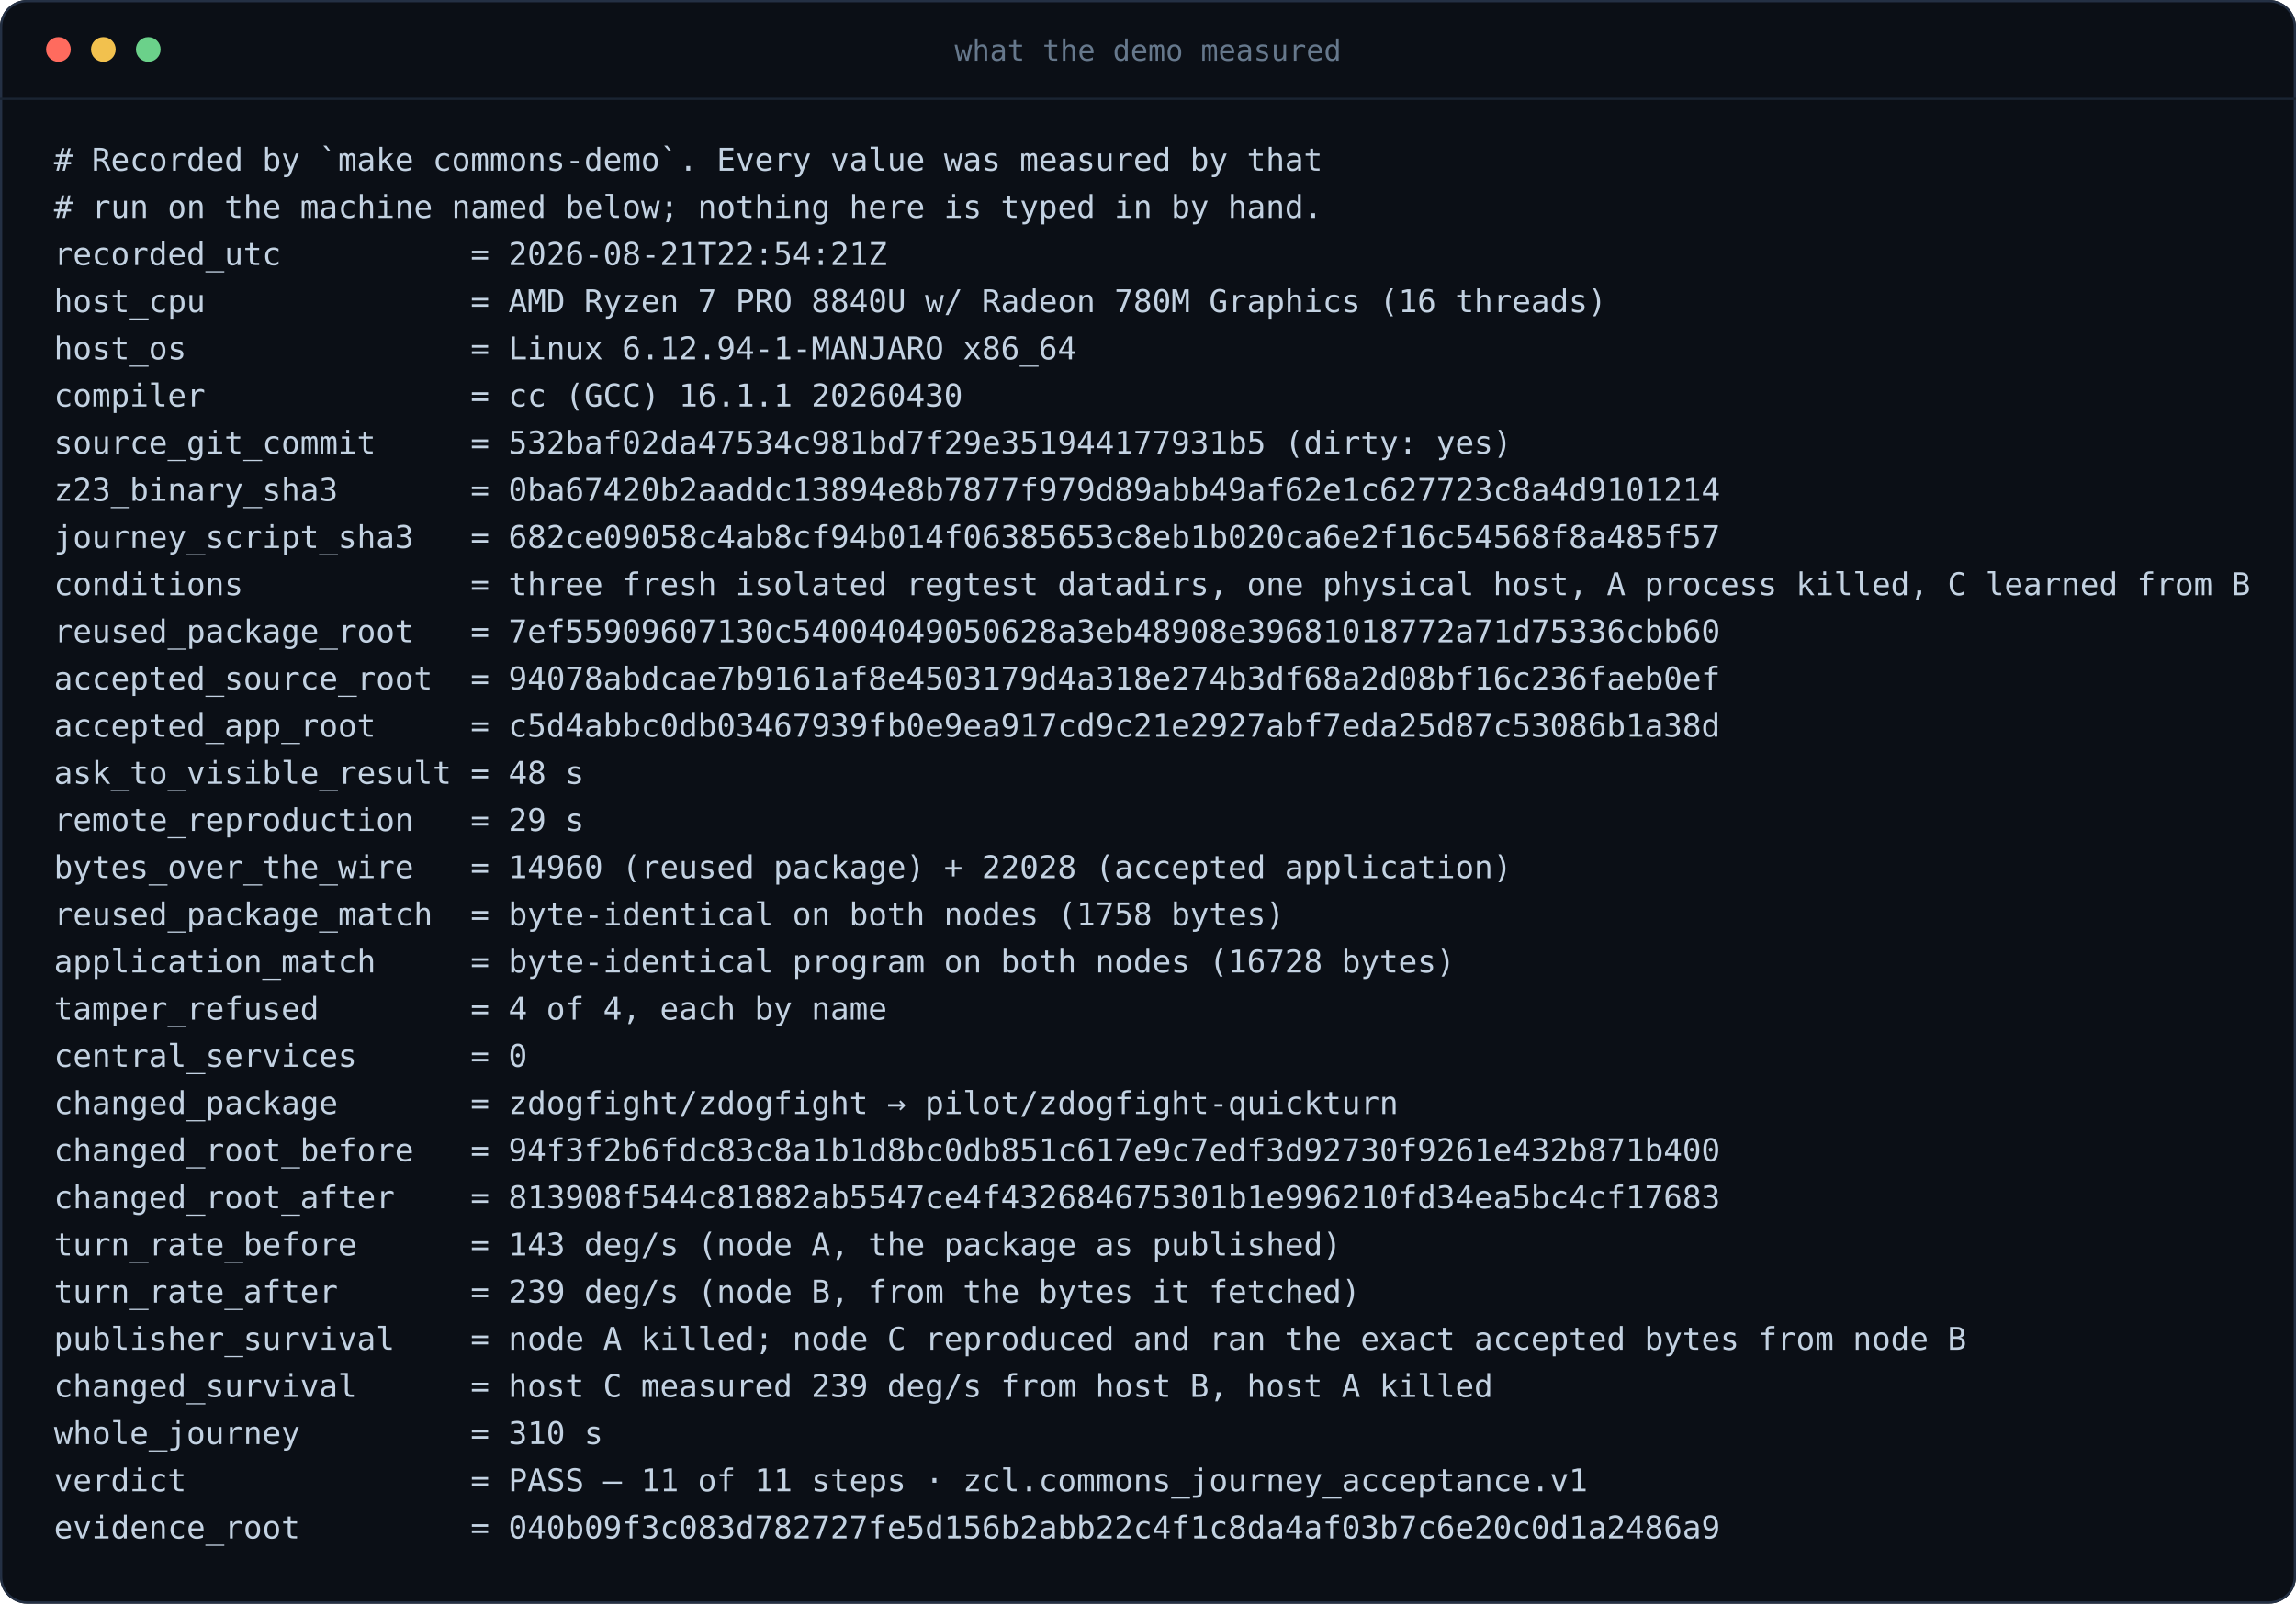
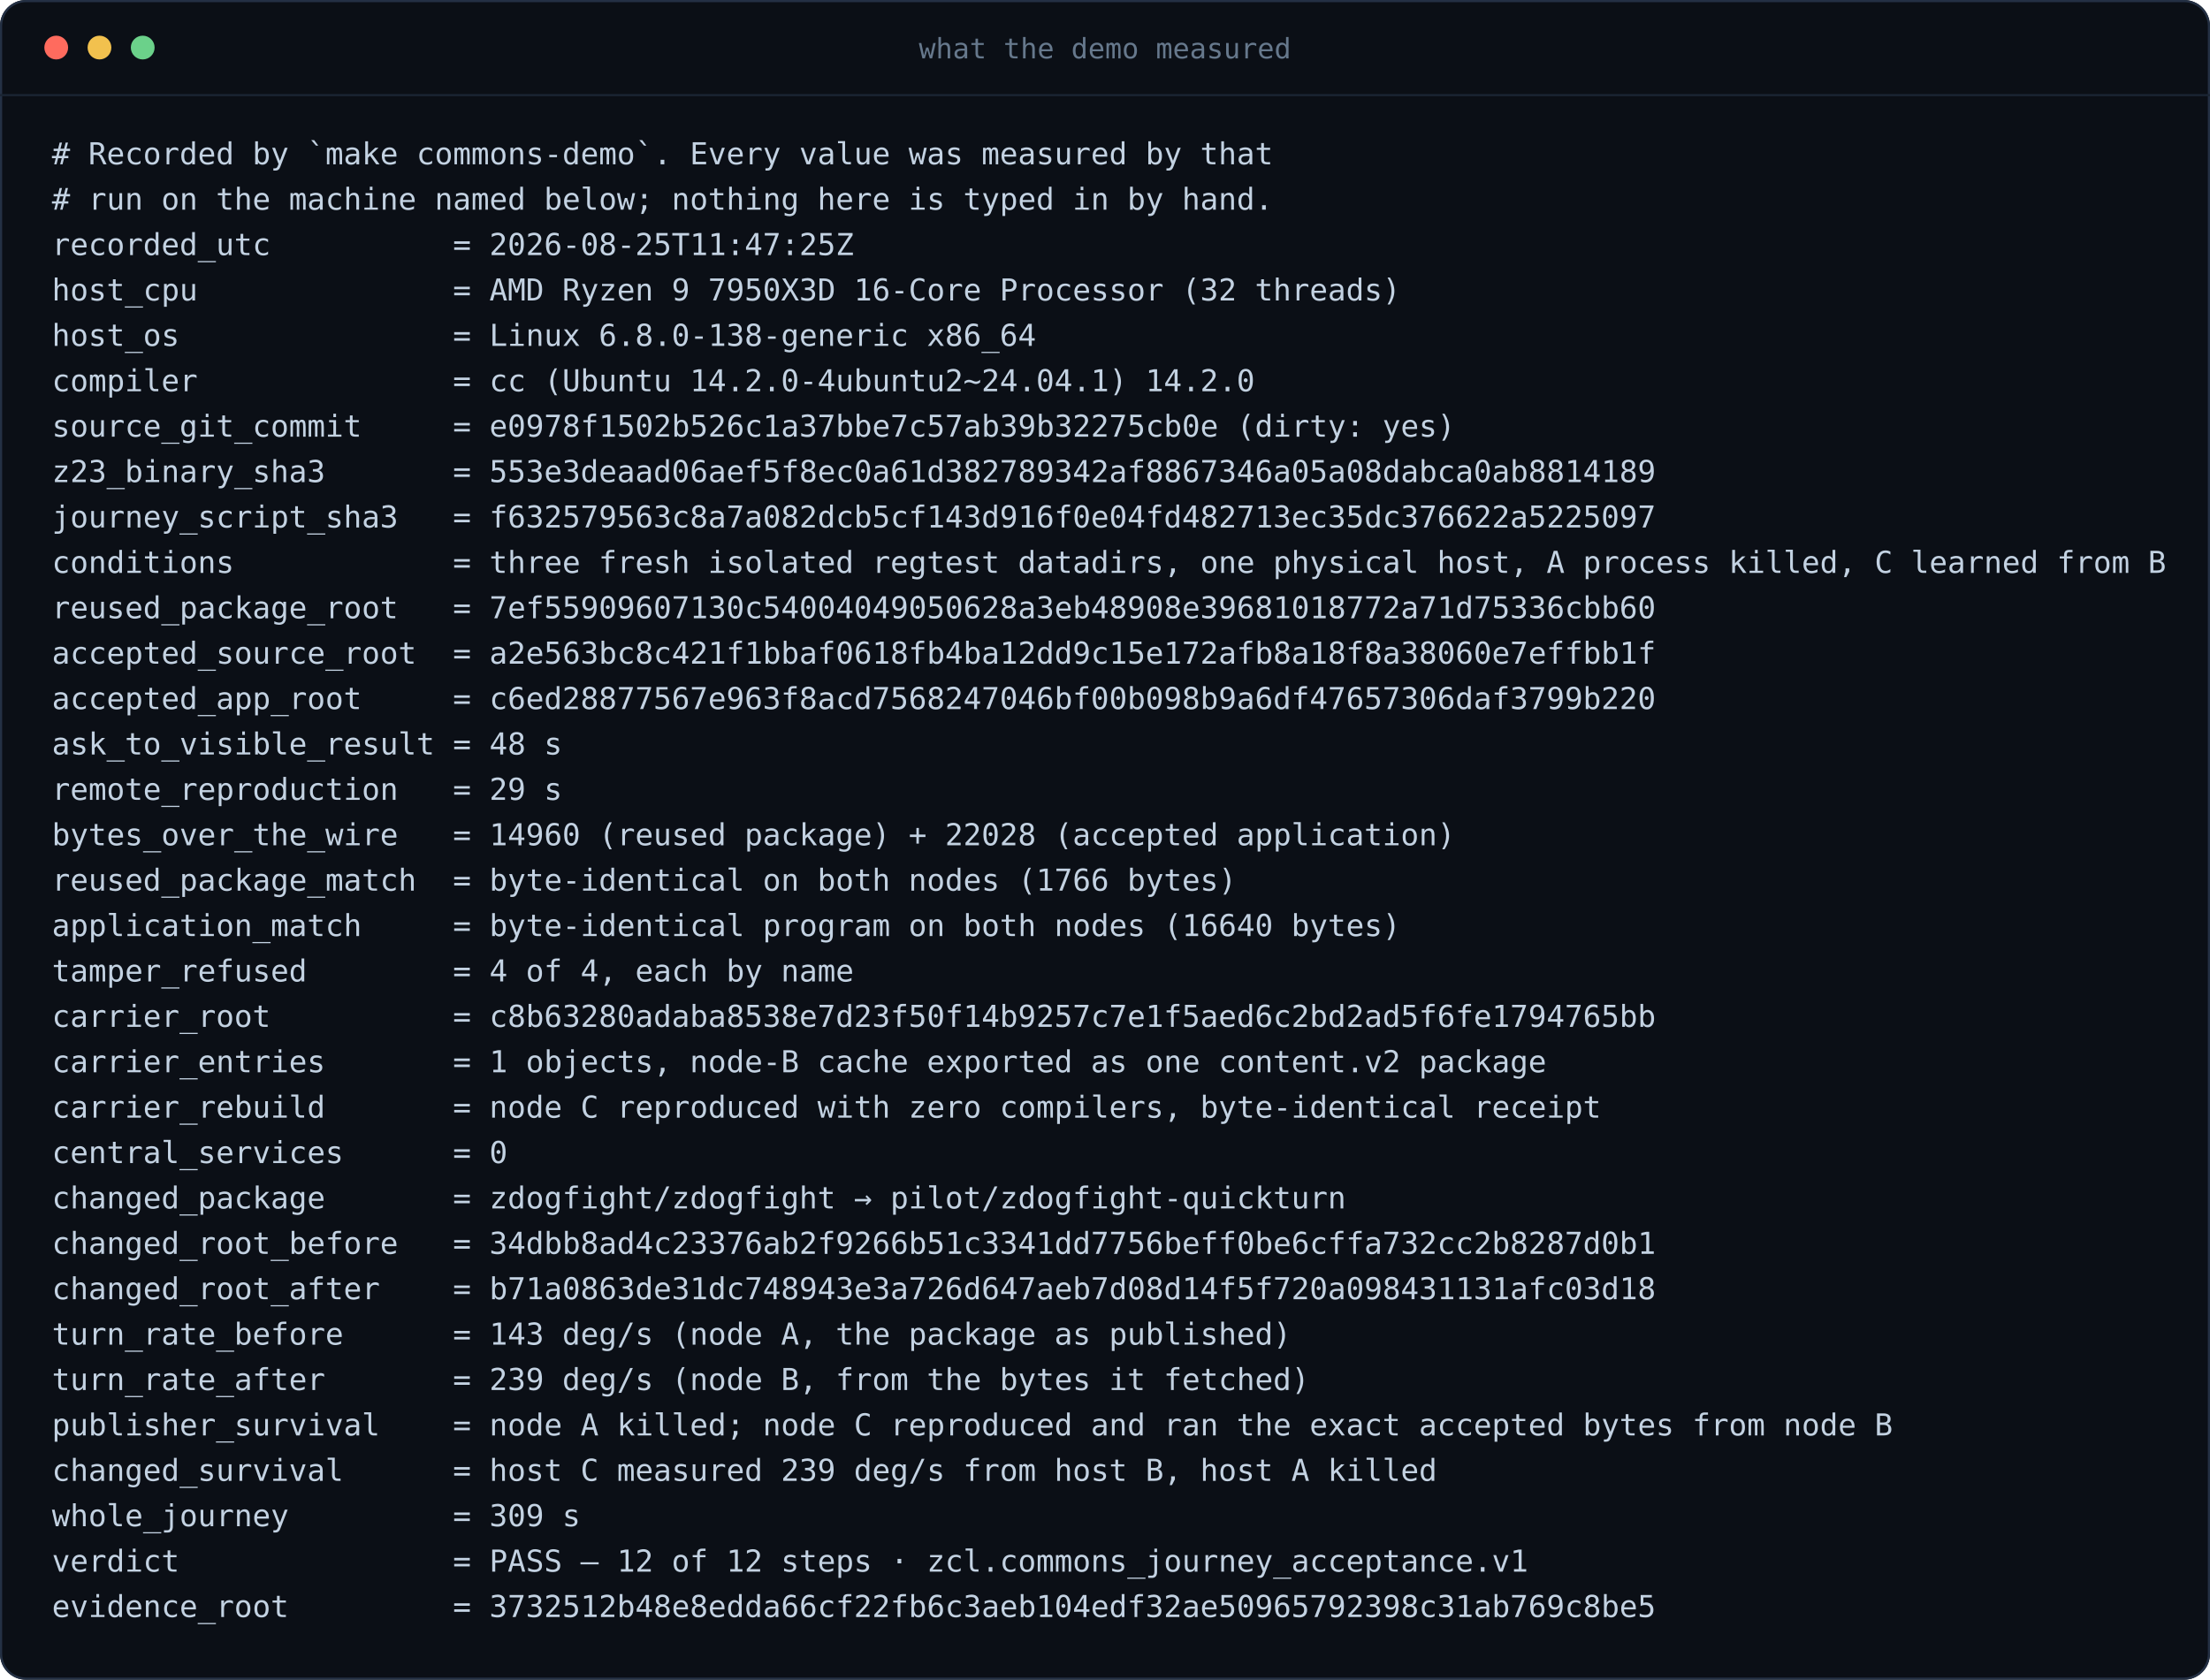
- <svg xmlns="http://www.w3.org/2000/svg" width="1022" height="714" viewBox="0 0 1022 714" role="img" aria-label="what the demo measured">
-   <rect width="1022" height="714" rx="12" fill="#0b0f16" />
-   <rect x="0.5" y="0.5" width="1021" height="713" rx="11.5" fill="none" stroke="#243044" />
+ <svg xmlns="http://www.w3.org/2000/svg" width="1022" height="777" viewBox="0 0 1022 777" role="img" aria-label="what the demo measured">
+   <rect width="1022" height="777" rx="12" fill="#0b0f16" />
+   <rect x="0.5" y="0.5" width="1021" height="776" rx="11.5" fill="none" stroke="#243044" />
  <path d="M0 44 h1022" stroke="#1a2432" />
  <circle cx="26" cy="22" r="5.5" fill="#ff6b5e" />
  <circle cx="46" cy="22" r="5.5" fill="#f2c14e" />
  <circle cx="66" cy="22" r="5.5" fill="#6bd18a" />
  <text x="511" y="27" font-family="ui-monospace, SFMono-Regular, Menlo, Consolas, monospace" font-size="13" fill="#66788c" text-anchor="middle">what the demo measured</text>
  <text y="76" font-family="ui-monospace, SFMono-Regular, Menlo, Consolas, monospace" font-size="14" xml:space="preserve">
    <tspan x="24.0" textLength="562.8" lengthAdjust="spacing" fill="#c3d2e2"># Recorded by `make commons-demo`. Every value was measured by that</tspan>
  </text>
  <text y="97" font-family="ui-monospace, SFMono-Regular, Menlo, Consolas, monospace" font-size="14" xml:space="preserve">
    <tspan x="24.0" textLength="562.8" lengthAdjust="spacing" fill="#c3d2e2"># run on the machine named below; nothing here is typed in by hand.</tspan>
  </text>
  <text y="118" font-family="ui-monospace, SFMono-Regular, Menlo, Consolas, monospace" font-size="14" xml:space="preserve">
-     <tspan x="24.0" textLength="369.6" lengthAdjust="spacing" fill="#c3d2e2">recorded_utc          = 2026-08-21T22:54:21Z</tspan>
+     <tspan x="24.0" textLength="369.6" lengthAdjust="spacing" fill="#c3d2e2">recorded_utc          = 2026-08-25T11:47:25Z</tspan>
  </text>
  <text y="139" font-family="ui-monospace, SFMono-Regular, Menlo, Consolas, monospace" font-size="14" xml:space="preserve">
-     <tspan x="24.0" textLength="688.8" lengthAdjust="spacing" fill="#c3d2e2">host_cpu              = AMD Ryzen 7 PRO 8840U w/ Radeon 780M Graphics (16 threads)</tspan>
+     <tspan x="24.0" textLength="621.6" lengthAdjust="spacing" fill="#c3d2e2">host_cpu              = AMD Ryzen 9 7950X3D 16-Core Processor (32 threads)</tspan>
  </text>
  <text y="160" font-family="ui-monospace, SFMono-Regular, Menlo, Consolas, monospace" font-size="14" xml:space="preserve">
-     <tspan x="24.0" textLength="453.6" lengthAdjust="spacing" fill="#c3d2e2">host_os               = Linux 6.12.94-1-MANJARO x86_64</tspan>
+     <tspan x="24.0" textLength="453.6" lengthAdjust="spacing" fill="#c3d2e2">host_os               = Linux 6.8.0-138-generic x86_64</tspan>
  </text>
  <text y="181" font-family="ui-monospace, SFMono-Regular, Menlo, Consolas, monospace" font-size="14" xml:space="preserve">
-     <tspan x="24.0" textLength="403.2" lengthAdjust="spacing" fill="#c3d2e2">compiler              = cc (GCC) 16.1.1 20260430</tspan>
+     <tspan x="24.0" textLength="554.4" lengthAdjust="spacing" fill="#c3d2e2">compiler              = cc (Ubuntu 14.2.0-4ubuntu2~24.04.1) 14.2.0</tspan>
  </text>
  <text y="202" font-family="ui-monospace, SFMono-Regular, Menlo, Consolas, monospace" font-size="14" xml:space="preserve">
-     <tspan x="24.0" textLength="646.8" lengthAdjust="spacing" fill="#c3d2e2">source_git_commit     = 532baf02da47534c981bd7f29e351944177931b5 (dirty: yes)</tspan>
+     <tspan x="24.0" textLength="646.8" lengthAdjust="spacing" fill="#c3d2e2">source_git_commit     = e0978f1502b526c1a37bbe7c57ab39b32275cb0e (dirty: yes)</tspan>
  </text>
  <text y="223" font-family="ui-monospace, SFMono-Regular, Menlo, Consolas, monospace" font-size="14" xml:space="preserve">
-     <tspan x="24.0" textLength="739.2" lengthAdjust="spacing" fill="#c3d2e2">z23_binary_sha3       = 0ba67420b2aaddc13894e8b7877f979d89abb49af62e1c627723c8a4d9101214</tspan>
+     <tspan x="24.0" textLength="739.2" lengthAdjust="spacing" fill="#c3d2e2">z23_binary_sha3       = 553e3deaad06aef5f8ec0a61d382789342af8867346a05a08dabca0ab8814189</tspan>
  </text>
  <text y="244" font-family="ui-monospace, SFMono-Regular, Menlo, Consolas, monospace" font-size="14" xml:space="preserve">
-     <tspan x="24.0" textLength="739.2" lengthAdjust="spacing" fill="#c3d2e2">journey_script_sha3   = 682ce09058c4ab8cf94b014f06385653c8eb1b020ca6e2f16c54568f8a485f57</tspan>
+     <tspan x="24.0" textLength="739.2" lengthAdjust="spacing" fill="#c3d2e2">journey_script_sha3   = f632579563c8a7a082dcb5cf143d916f0e04fd482713ec35dc376622a5225097</tspan>
  </text>
  <text y="265" font-family="ui-monospace, SFMono-Regular, Menlo, Consolas, monospace" font-size="14" xml:space="preserve">
    <tspan x="24.0" textLength="974.4" lengthAdjust="spacing" fill="#c3d2e2">conditions            = three fresh isolated regtest datadirs, one physical host, A process killed, C learned from B</tspan>
  </text>
  <text y="286" font-family="ui-monospace, SFMono-Regular, Menlo, Consolas, monospace" font-size="14" xml:space="preserve">
    <tspan x="24.0" textLength="739.2" lengthAdjust="spacing" fill="#c3d2e2">reused_package_root   = 7ef55909607130c54004049050628a3eb48908e39681018772a71d75336cbb60</tspan>
  </text>
  <text y="307" font-family="ui-monospace, SFMono-Regular, Menlo, Consolas, monospace" font-size="14" xml:space="preserve">
-     <tspan x="24.0" textLength="739.2" lengthAdjust="spacing" fill="#c3d2e2">accepted_source_root  = 94078abdcae7b9161af8e4503179d4a318e274b3df68a2d08bf16c236faeb0ef</tspan>
+     <tspan x="24.0" textLength="739.2" lengthAdjust="spacing" fill="#c3d2e2">accepted_source_root  = a2e563bc8c421f1bbaf0618fb4ba12dd9c15e172afb8a18f8a38060e7effbb1f</tspan>
  </text>
  <text y="328" font-family="ui-monospace, SFMono-Regular, Menlo, Consolas, monospace" font-size="14" xml:space="preserve">
-     <tspan x="24.0" textLength="739.2" lengthAdjust="spacing" fill="#c3d2e2">accepted_app_root     = c5d4abbc0db03467939fb0e9ea917cd9c21e2927abf7eda25d87c53086b1a38d</tspan>
+     <tspan x="24.0" textLength="739.2" lengthAdjust="spacing" fill="#c3d2e2">accepted_app_root     = c6ed28877567e963f8acd7568247046bf00b098b9a6df47657306daf3799b220</tspan>
  </text>
  <text y="349" font-family="ui-monospace, SFMono-Regular, Menlo, Consolas, monospace" font-size="14" xml:space="preserve">
    <tspan x="24.0" textLength="235.2" lengthAdjust="spacing" fill="#c3d2e2">ask_to_visible_result = 48 s</tspan>
  </text>
  <text y="370" font-family="ui-monospace, SFMono-Regular, Menlo, Consolas, monospace" font-size="14" xml:space="preserve">
    <tspan x="24.0" textLength="235.2" lengthAdjust="spacing" fill="#c3d2e2">remote_reproduction   = 29 s</tspan>
  </text>
  <text y="391" font-family="ui-monospace, SFMono-Regular, Menlo, Consolas, monospace" font-size="14" xml:space="preserve">
    <tspan x="24.0" textLength="646.8" lengthAdjust="spacing" fill="#c3d2e2">bytes_over_the_wire   = 14960 (reused package) + 22028 (accepted application)</tspan>
  </text>
  <text y="412" font-family="ui-monospace, SFMono-Regular, Menlo, Consolas, monospace" font-size="14" xml:space="preserve">
-     <tspan x="24.0" textLength="546.0" lengthAdjust="spacing" fill="#c3d2e2">reused_package_match  = byte-identical on both nodes (1758 bytes)</tspan>
+     <tspan x="24.0" textLength="546.0" lengthAdjust="spacing" fill="#c3d2e2">reused_package_match  = byte-identical on both nodes (1766 bytes)</tspan>
  </text>
  <text y="433" font-family="ui-monospace, SFMono-Regular, Menlo, Consolas, monospace" font-size="14" xml:space="preserve">
-     <tspan x="24.0" textLength="621.6" lengthAdjust="spacing" fill="#c3d2e2">application_match     = byte-identical program on both nodes (16728 bytes)</tspan>
+     <tspan x="24.0" textLength="621.6" lengthAdjust="spacing" fill="#c3d2e2">application_match     = byte-identical program on both nodes (16640 bytes)</tspan>
  </text>
  <text y="454" font-family="ui-monospace, SFMono-Regular, Menlo, Consolas, monospace" font-size="14" xml:space="preserve">
    <tspan x="24.0" textLength="369.6" lengthAdjust="spacing" fill="#c3d2e2">tamper_refused        = 4 of 4, each by name</tspan>
  </text>
  <text y="475" font-family="ui-monospace, SFMono-Regular, Menlo, Consolas, monospace" font-size="14" xml:space="preserve">
+     <tspan x="24.0" textLength="739.2" lengthAdjust="spacing" fill="#c3d2e2">carrier_root          = c8b63280adaba8538e7d23f50f14b9257c7e1f5aed6c2bd2ad5f6fe1794765bb</tspan>
+   </text>
+   <text y="496" font-family="ui-monospace, SFMono-Regular, Menlo, Consolas, monospace" font-size="14" xml:space="preserve">
+     <tspan x="24.0" textLength="688.8" lengthAdjust="spacing" fill="#c3d2e2">carrier_entries       = 1 objects, node-B cache exported as one content.v2 package</tspan>
+   </text>
+   <text y="517" font-family="ui-monospace, SFMono-Regular, Menlo, Consolas, monospace" font-size="14" xml:space="preserve">
+     <tspan x="24.0" textLength="714.0" lengthAdjust="spacing" fill="#c3d2e2">carrier_rebuild       = node C reproduced with zero compilers, byte-identical receipt</tspan>
+   </text>
+   <text y="538" font-family="ui-monospace, SFMono-Regular, Menlo, Consolas, monospace" font-size="14" xml:space="preserve">
    <tspan x="24.0" textLength="210.0" lengthAdjust="spacing" fill="#c3d2e2">central_services      = 0</tspan>
  </text>
-   <text y="496" font-family="ui-monospace, SFMono-Regular, Menlo, Consolas, monospace" font-size="14" xml:space="preserve">
+   <text y="559" font-family="ui-monospace, SFMono-Regular, Menlo, Consolas, monospace" font-size="14" xml:space="preserve">
    <tspan x="24.0" textLength="596.4" lengthAdjust="spacing" fill="#c3d2e2">changed_package       = zdogfight/zdogfight → pilot/zdogfight-quickturn</tspan>
  </text>
-   <text y="517" font-family="ui-monospace, SFMono-Regular, Menlo, Consolas, monospace" font-size="14" xml:space="preserve">
-     <tspan x="24.0" textLength="739.2" lengthAdjust="spacing" fill="#c3d2e2">changed_root_before   = 94f3f2b6fdc83c8a1b1d8bc0db851c617e9c7edf3d92730f9261e432b871b400</tspan>
+   <text y="580" font-family="ui-monospace, SFMono-Regular, Menlo, Consolas, monospace" font-size="14" xml:space="preserve">
+     <tspan x="24.0" textLength="739.2" lengthAdjust="spacing" fill="#c3d2e2">changed_root_before   = 34dbb8ad4c23376ab2f9266b51c3341dd7756beff0be6cffa732cc2b8287d0b1</tspan>
  </text>
-   <text y="538" font-family="ui-monospace, SFMono-Regular, Menlo, Consolas, monospace" font-size="14" xml:space="preserve">
-     <tspan x="24.0" textLength="739.2" lengthAdjust="spacing" fill="#c3d2e2">changed_root_after    = 813908f544c81882ab5547ce4f432684675301b1e996210fd34ea5bc4cf17683</tspan>
+   <text y="601" font-family="ui-monospace, SFMono-Regular, Menlo, Consolas, monospace" font-size="14" xml:space="preserve">
+     <tspan x="24.0" textLength="739.2" lengthAdjust="spacing" fill="#c3d2e2">changed_root_after    = b71a0863de31dc748943e3a726d647aeb7d08d14f5f720a098431131afc03d18</tspan>
  </text>
-   <text y="559" font-family="ui-monospace, SFMono-Regular, Menlo, Consolas, monospace" font-size="14" xml:space="preserve">
+   <text y="622" font-family="ui-monospace, SFMono-Regular, Menlo, Consolas, monospace" font-size="14" xml:space="preserve">
    <tspan x="24.0" textLength="571.2" lengthAdjust="spacing" fill="#c3d2e2">turn_rate_before      = 143 deg/s (node A, the package as published)</tspan>
  </text>
-   <text y="580" font-family="ui-monospace, SFMono-Regular, Menlo, Consolas, monospace" font-size="14" xml:space="preserve">
+   <text y="643" font-family="ui-monospace, SFMono-Regular, Menlo, Consolas, monospace" font-size="14" xml:space="preserve">
    <tspan x="24.0" textLength="579.6" lengthAdjust="spacing" fill="#c3d2e2">turn_rate_after       = 239 deg/s (node B, from the bytes it fetched)</tspan>
  </text>
-   <text y="601" font-family="ui-monospace, SFMono-Regular, Menlo, Consolas, monospace" font-size="14" xml:space="preserve">
+   <text y="664" font-family="ui-monospace, SFMono-Regular, Menlo, Consolas, monospace" font-size="14" xml:space="preserve">
    <tspan x="24.0" textLength="848.4" lengthAdjust="spacing" fill="#c3d2e2">publisher_survival    = node A killed; node C reproduced and ran the exact accepted bytes from node B</tspan>
  </text>
-   <text y="622" font-family="ui-monospace, SFMono-Regular, Menlo, Consolas, monospace" font-size="14" xml:space="preserve">
+   <text y="685" font-family="ui-monospace, SFMono-Regular, Menlo, Consolas, monospace" font-size="14" xml:space="preserve">
    <tspan x="24.0" textLength="638.4" lengthAdjust="spacing" fill="#c3d2e2">changed_survival      = host C measured 239 deg/s from host B, host A killed</tspan>
  </text>
-   <text y="643" font-family="ui-monospace, SFMono-Regular, Menlo, Consolas, monospace" font-size="14" xml:space="preserve">
-     <tspan x="24.0" textLength="243.6" lengthAdjust="spacing" fill="#c3d2e2">whole_journey         = 310 s</tspan>
+   <text y="706" font-family="ui-monospace, SFMono-Regular, Menlo, Consolas, monospace" font-size="14" xml:space="preserve">
+     <tspan x="24.0" textLength="243.6" lengthAdjust="spacing" fill="#c3d2e2">whole_journey         = 309 s</tspan>
  </text>
-   <text y="664" font-family="ui-monospace, SFMono-Regular, Menlo, Consolas, monospace" font-size="14" xml:space="preserve">
-     <tspan x="24.0" textLength="680.4" lengthAdjust="spacing" fill="#c3d2e2">verdict               = PASS — 11 of 11 steps · zcl.commons_journey_acceptance.v1</tspan>
+   <text y="727" font-family="ui-monospace, SFMono-Regular, Menlo, Consolas, monospace" font-size="14" xml:space="preserve">
+     <tspan x="24.0" textLength="680.4" lengthAdjust="spacing" fill="#c3d2e2">verdict               = PASS — 12 of 12 steps · zcl.commons_journey_acceptance.v1</tspan>
  </text>
-   <text y="685" font-family="ui-monospace, SFMono-Regular, Menlo, Consolas, monospace" font-size="14" xml:space="preserve">
-     <tspan x="24.0" textLength="739.2" lengthAdjust="spacing" fill="#c3d2e2">evidence_root         = 040b09f3c083d782727fe5d156b2abb22c4f1c8da4af03b7c6e20c0d1a2486a9</tspan>
+   <text y="748" font-family="ui-monospace, SFMono-Regular, Menlo, Consolas, monospace" font-size="14" xml:space="preserve">
+     <tspan x="24.0" textLength="739.2" lengthAdjust="spacing" fill="#c3d2e2">evidence_root         = 3732512b48e8edda66cf22fb6c3aeb104edf32ae50965792398c31ab769c8be5</tspan>
  </text>
</svg>
